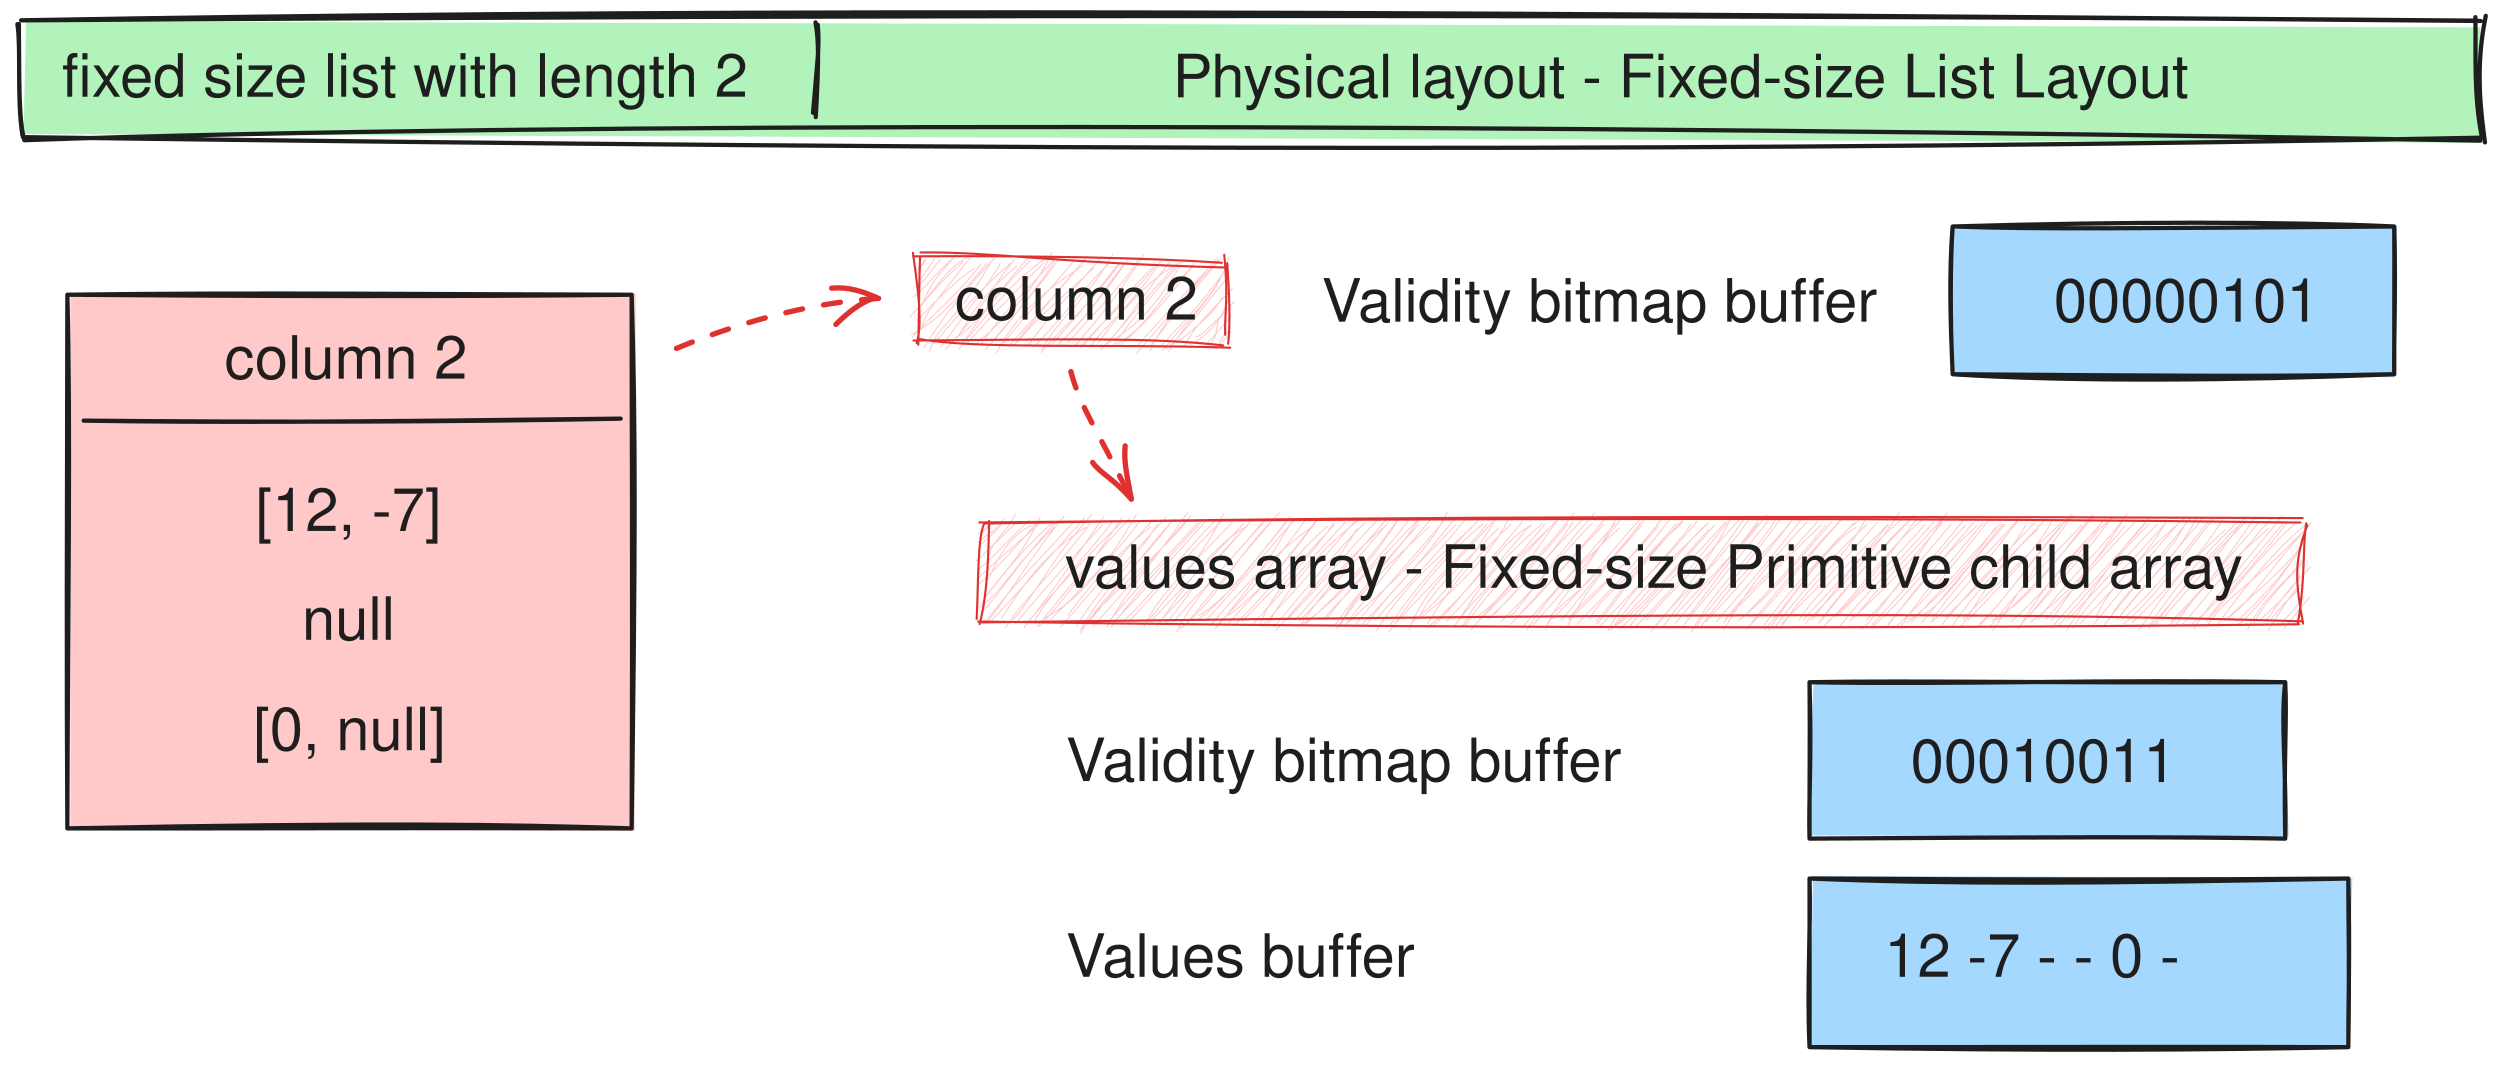
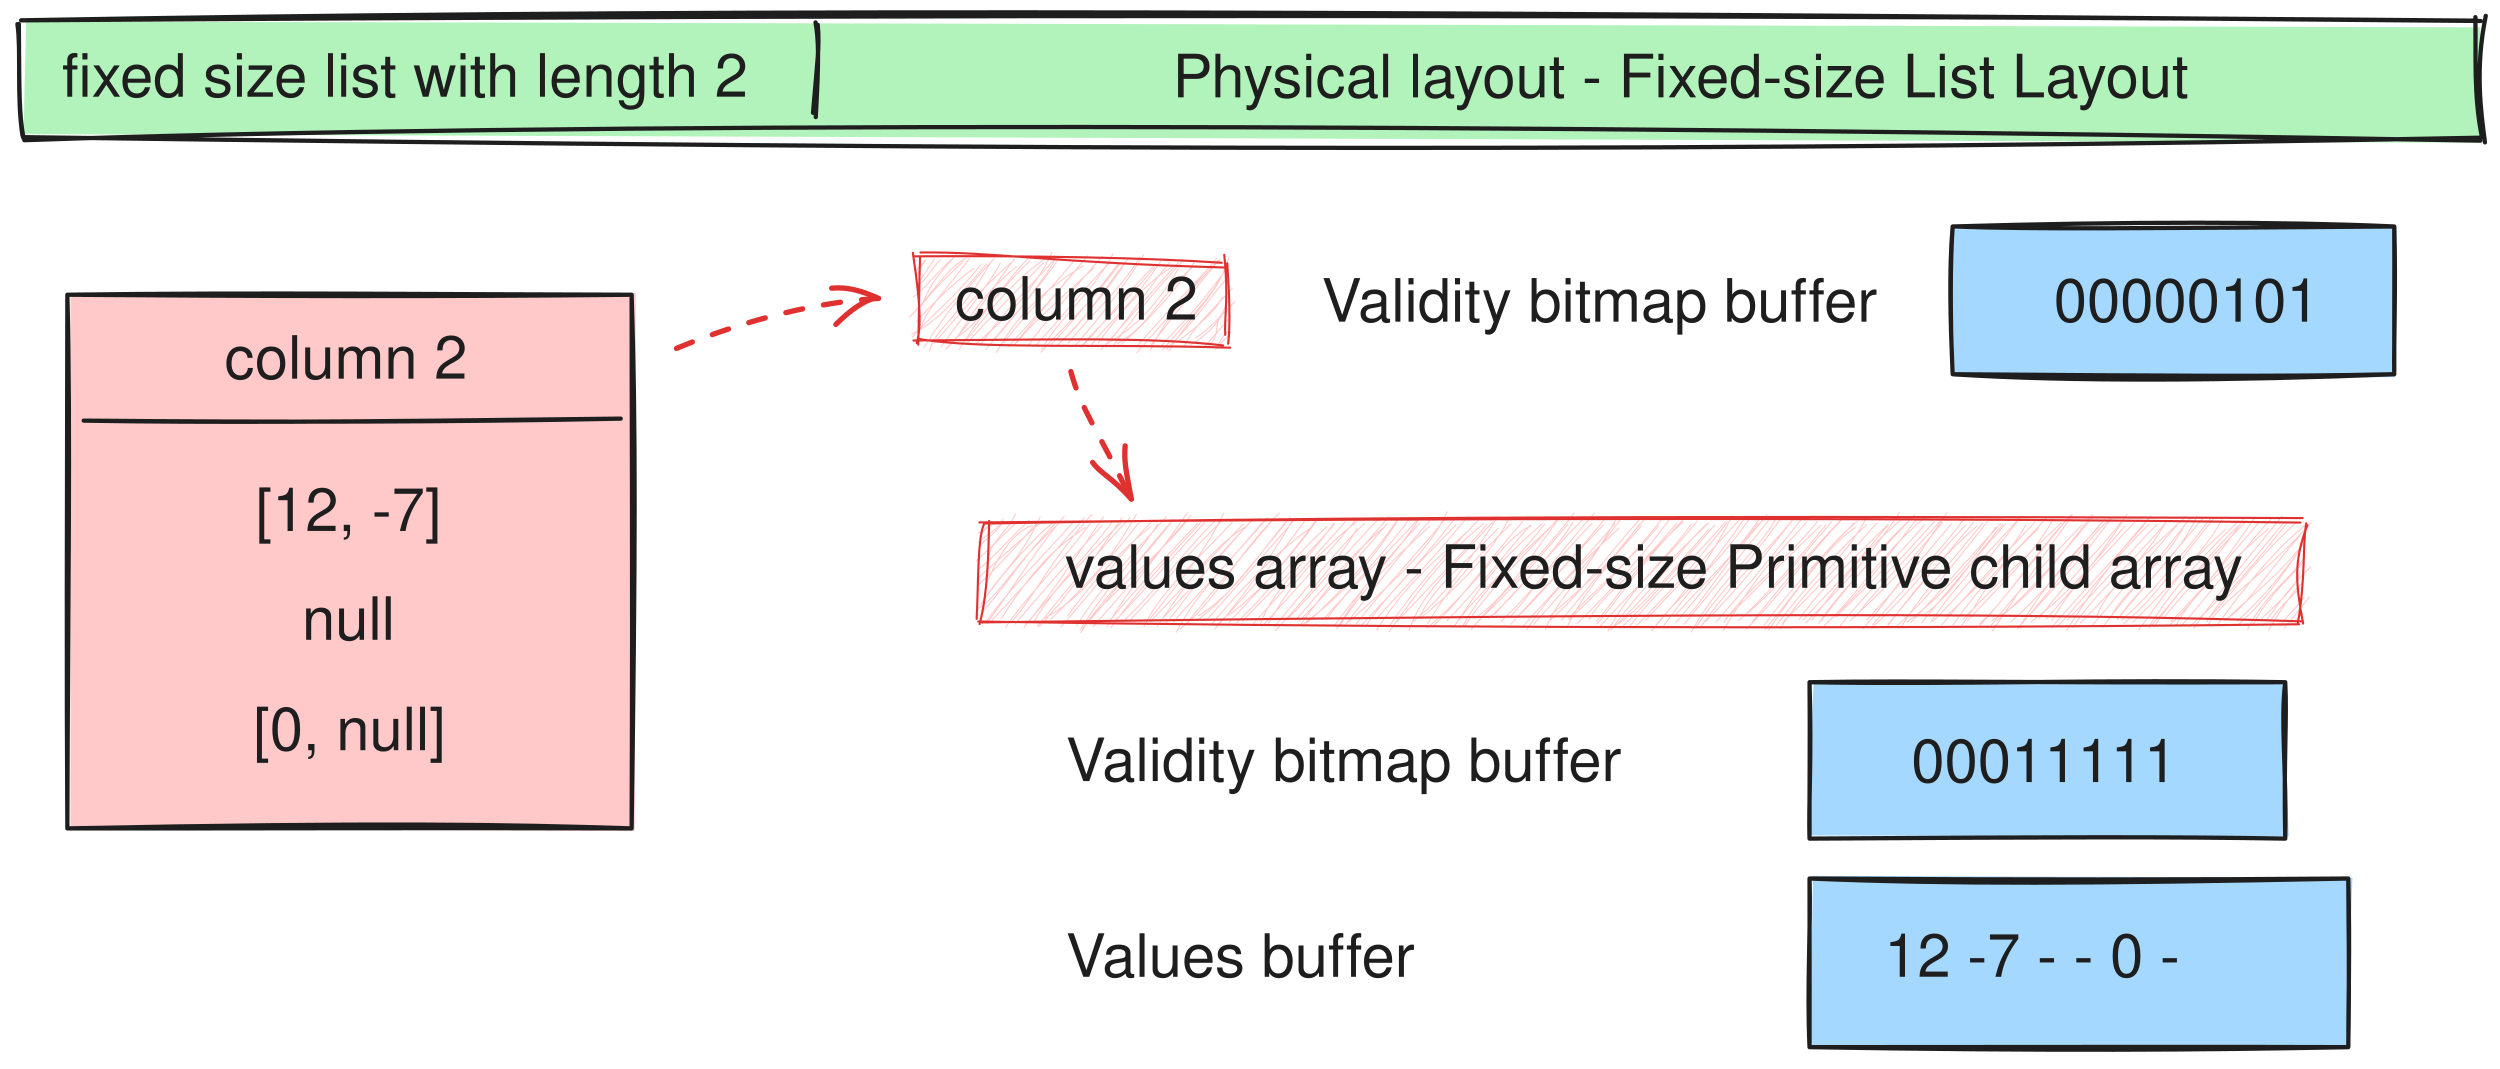
<svg xmlns="http://www.w3.org/2000/svg" version="1.1" viewBox="0 0 1171.343 500.63" width="1171.343" height="500.63">
  <defs>
    <style class="style-fonts">
      @font-face {
        font-family: "Virgil";
        src: url("https://excalidraw.com/Virgil.woff2");
      }
      @font-face {
        font-family: "Cascadia";
        src: url("https://excalidraw.com/Cascadia.woff2");
      }
      @font-face {
        font-family: "Assistant";
        src: url("https://excalidraw.com/Assistant-Regular.woff2");
      }
    </style>
  </defs>
  <g stroke-linecap="round" transform="translate(10 10) rotate(0 575.6713 27.29318)">
    <path d="M2.22 0.07 L1152.11 2.79 L1153.28 56.88 L1.03 52.85" stroke="none" stroke-width="0" fill="#b2f2bb" />
    <path d="M-0.1 -0.48 C287.86 -5.6, 578.23 -5.42, 1152.3 -0.17 M0.54 -0.47 C420.69 -3.37, 839.68 -3.07, 1150.73 -0.32 M1154.68 -2.59 C1149.62 21.94, 1152.35 42.01, 1154.3 56.71 M1149.81 -1.96 C1150.12 16.03, 1148.94 35.16, 1152.91 54.34 M1152.07 55.89 C697.42 47.72, 243.81 47.12, 1.4 55.69 M1151.91 54.52 C820.46 60.95, 488.55 60.9, 0.78 54.26 M0.52 53.45 C-2.22 36.05, -0.06 12.7, -1.85 1.32 M1.13 54.92 C-1.19 44.33, -0.93 30.63, -1.16 1.27" stroke="#1e1e1e" stroke-width="2" fill="none" />
  </g>
  <g transform="translate(29.04726 19.55723) rotate(0 161.8545 16.1)">
    <text x="0" y="25.761" font-family="Helvetica, Segoe UI Emoji" font-size="28px" fill="#1e1e1e" text-anchor="start" style="white-space: pre;" direction="ltr" dominant-baseline="alphabetic">fixed size list with length 2</text>
  </g>
-   <g transform="translate(549.4298 19.83694) rotate(0 238.0167 16.1)">
+   <g transform="translate(549.4298 19.83694) rotate(0 241.2129 16.1)">
    <text x="0" y="25.761" font-family="Helvetica, Segoe UI Emoji" font-size="28px" fill="#1e1e1e" text-anchor="start" style="white-space: pre;" direction="ltr" dominant-baseline="alphabetic">Physical layout - Fixed-size List Layout</text>
  </g>
  <g stroke-linecap="round" transform="translate(31.55616 138.0937) rotate(0 132.1954 125.0212)">
    <path d="M1.42 1.03 L266.35 -0.81 L265.82 251.23 L1.44 250.3" stroke="none" stroke-width="0" fill="#ffc9c9" />
    <path d="M0 0 C90.08 -1.19, 179.3 -0.12, 264.39 0 M0 0 C87.82 0.67, 173.97 0.97, 264.39 0 M264.39 0 C264.32 54.36, 264.92 110.75, 264.39 250.04 M264.39 0 C266.37 61.72, 266.14 122.34, 264.39 250.04 M264.39 250.04 C203.98 248.13, 145.87 247.19, 0 250.04 M264.39 250.04 C171.94 249.7, 77.46 250.15, 0 250.04 M0 250.04 C0.21 153.44, 1.62 60.53, 0 0 M0 250.04 C-0.44 177.94, -0.21 106.45, 0 0" stroke="#1e1e1e" stroke-width="2" fill="none" />
  </g>
  <g stroke-linecap="round">
    <g transform="translate(39.21653 197.0818) rotate(0 125.8005 -0.4718184)">
      <path d="M0 0 C88.76 0.81, 175.91 0.65, 251.6 -0.94 M0 0 C59.84 0.96, 120.54 0.69, 251.6 -0.94" stroke="#1e1e1e" stroke-width="2" fill="none" />
    </g>
  </g>
  <mask />
-   <g transform="translate(105.1793 151.6743) rotate(0 56.9 16.1)">
+   <g transform="translate(105.1793 151.6743) rotate(0 56.80664 16.1)">
    <text x="0" y="25.761" font-family="Helvetica, Segoe UI Emoji" font-size="28px" fill="#1e1e1e" text-anchor="start" style="white-space: pre;" direction="ltr" dominant-baseline="alphabetic">column 2</text>
  </g>
-   <g transform="translate(119.7042 223.0254) rotate(0 43.575 16.1)">
+   <g transform="translate(119.7042 223.0254) rotate(0 43.5791 16.1)">
    <text x="0" y="25.761" font-family="Helvetica, Segoe UI Emoji" font-size="28px" fill="#1e1e1e" text-anchor="start" style="white-space: pre;" direction="ltr" dominant-baseline="alphabetic">[12, -7]</text>
  </g>
-   <g transform="translate(141.4904 274.0153) rotate(0 21.78333 16.1)">
+   <g transform="translate(141.4904 274.0153) rotate(0 21.79297 16.1)">
    <text x="0" y="25.761" font-family="Helvetica, Segoe UI Emoji" font-size="28px" fill="#1e1e1e" text-anchor="start" style="white-space: pre;" direction="ltr" dominant-baseline="alphabetic">null</text>
  </g>
-   <g transform="translate(118.6139 325.7411) rotate(0 45.13334 16.1)">
+   <g transform="translate(118.6139 325.7411) rotate(0 45.1377 16.1)">
    <text x="0" y="25.761" font-family="Helvetica, Segoe UI Emoji" font-size="28px" fill="#1e1e1e" text-anchor="start" style="white-space: pre;" direction="ltr" dominant-baseline="alphabetic">[0, null]</text>
  </g>
  <g stroke-linecap="round" transform="translate(429.4452 122.0642) rotate(0 72.28798 18.98326)">
    <path d="M0 0 C0 0, 0 0, 0 0 M0 0 C0 0, 0 0, 0 0 M-0.37 5.16 C0.28 3.57, 3.77 1.08, 3.63 -0.19 M0.2 6.74 C1.16 5.43, 1.68 3.17, 4.31 -0.05 M-0.24 12.61 C1.48 9.36, 5.24 3.8, 8.42 -0.76 M0.5 11.23 C3.92 10.33, 6.27 4.64, 11.27 -0.42 M2.55 20.94 C6.57 10.76, 8.59 8.72, 19.08 -3.38 M-1.55 17.1 C4 13.09, 8.97 5.99, 17.26 -1.29 M-3.16 26.48 C9.7 12.8, 13.05 4.87, 23.54 -1.41 M0.91 22.63 C7 14.92, 12.8 8.72, 21.73 0.66 M0.01 28.51 C4.18 23.66, 18.44 9.09, 27.01 3.69 M1.91 32.19 C4.75 22.61, 10.27 18.33, 24.96 -1.17 M-2.38 34.67 C10.1 28.11, 17.03 19.99, 32.77 1.6 M-1.9 35.9 C6.76 25.51, 17.78 17.83, 30.04 1.87 M6.07 42.34 C9.09 31.12, 19.27 28.32, 35.08 0.31 M3.49 40.82 C12.98 25.07, 26.11 10.13, 36.45 -1.01 M11.39 40.42 C22.47 25.61, 37.58 5.61, 39.19 1.28 M8.13 38.81 C15.55 30.6, 25.53 17.48, 43.93 1.35 M13.42 41.59 C23.33 34.45, 23.03 22.2, 46.86 2.77 M14.09 40.96 C26.89 28.45, 35.42 12.5, 45.84 -0.59 M18.32 36.28 C29.31 30.16, 40.91 10.28, 52.32 -1.01 M19.96 41.62 C29.4 26.36, 42.31 10.12, 53.04 0.3 M21.53 38.92 C29.9 30.8, 39.64 13.78, 59.79 -0.54 M23.57 38.85 C37.65 23.12, 51.46 9.51, 59.29 1.24 M27.72 39.19 C42.86 26.21, 55.44 13.44, 63.52 -3.82 M29.88 39.75 C40.1 24.22, 54.57 11.08, 65.08 -1.15 M36.3 37.29 C48.44 23.17, 61.34 6.66, 65.2 -1.08 M32.37 41.87 C45.79 25.08, 57.39 12.91, 67.04 -1.42 M37.42 43.17 C47.26 25.18, 59.58 14.06, 78.05 2.44 M40.88 38.55 C49.59 26.88, 60.79 15.88, 73.8 0.06 M45.47 39.79 C51.67 32.44, 62.58 18.19, 80.27 -2.21 M43.01 40.34 C56.74 25.05, 71.31 9.33, 79.38 -1.53 M47.1 38.36 C55.68 27.86, 60.4 24.33, 83.05 3.49 M51.99 40.31 C58.7 30.45, 69.92 17.6, 87.04 -2.07 M58.68 41.62 C66.77 26.78, 81.24 16.89, 92.08 -3.16 M56.06 39.51 C68.76 25.88, 81.37 9.66, 90.67 0.88 M58.33 43.05 C70.96 28.22, 77.15 25.51, 95.52 1.15 M62.33 40.25 C75.9 25.88, 86.24 12.26, 94.67 1.41 M67.42 38.13 C77.65 29.8, 87.2 14.61, 97.56 0.99 M66.16 39.57 C76.7 29.17, 88.48 15.62, 99.32 -1.28 M74.56 39.63 C85.53 27.01, 96.35 13.52, 106.34 -2.59 M71.06 38.53 C81.83 25.35, 95.9 13.28, 104.65 -1.62 M77.09 40.79 C81.6 33.65, 90.78 27.58, 111.54 3.25 M78.01 39.65 C87.53 29.85, 95.66 18.44, 111.82 1.83 M85.11 38.62 C92.91 27.83, 106.02 11.23, 119.62 3.09 M81.41 40.24 C89.22 29.46, 99.52 22.77, 114.34 0.4 M90.94 37.17 C99.43 27.1, 111.8 8.56, 118.7 0.77 M86.38 41.81 C98.63 28.38, 109.62 14.96, 122.71 0.99 M88.51 39.44 C104.71 29.94, 112.78 20.07, 123.29 2.9 M92.03 40.17 C101.35 26.87, 111.56 14.31, 125.12 -0.29 M94.09 38.99 C109.19 30.43, 112.7 17.65, 129.62 2.83 M96.09 39.06 C108.77 27.94, 122.57 12.9, 130.6 -0.06 M103.14 43.35 C116.49 27.91, 128.34 14.16, 141.2 -0.06 M103.58 39.79 C111.75 30.51, 122.51 18.95, 138.47 1.77 M109.56 42.08 C114.08 32.37, 119.94 23.34, 140.75 -1.16 M110.02 39.34 C121.1 25.07, 130.21 13.45, 142.16 -0.67 M115.29 42 C130.36 23.46, 142.13 14.19, 146.43 -1.83 M114.82 39.76 C121.08 32.62, 131.82 22.84, 145.29 3.71 M118.23 42.42 C126.83 28.16, 139.77 15.77, 143.17 6.6 M117.13 41.52 C130.38 28.69, 137.38 17.32, 144.89 9.05 M121.78 38.43 C133.03 29.93, 139.93 23.56, 143.35 17.25 M125.24 40.93 C128.45 32.61, 136.05 25.8, 147.95 13.15 M130.85 36.09 C132.68 35.05, 134.57 34.55, 149.03 19.26 M128.43 39.43 C137.26 34.45, 143.09 27.36, 145.54 19.12 M137.04 39.81 C142.35 35.25, 139.36 27.99, 143.01 26.12 M134.41 40.98 C139.72 34.76, 144.2 30.16, 147.24 25.86 M140.17 41.56 C143.98 36.97, 146.13 35.66, 147.26 33.54 M140.65 40.81 C142.36 37.98, 142.88 35.38, 146.55 32.75" stroke="#ffc9c9" stroke-width="0.5" fill="none" />
    <path d="M1.85 -3.77 C35.66 -4.17, 62.43 0.99, 145.08 3.29 M-1.55 -1.96 C52.54 -2.32, 107.77 -1.38, 143.01 1.05 M144.15 -2.7 C146.3 17.61, 144.11 27.07, 144.62 34.83 M145.58 1.28 C146.52 14.55, 147.08 30.58, 146 39 M146.96 40.84 C87.57 38.9, 27.95 41.78, 0.59 36.65 M143.6 39.76 C109.03 35.84, 69.52 36.98, -1.46 37.48 M0.07 38.74 C2.31 30.71, 1.81 20.61, -1.73 -3.61 M0.81 39.41 C1.14 26.26, 1.23 9.23, 1.62 -1.25" stroke="#e03131" stroke-width="1" fill="none" />
  </g>
-   <g transform="translate(447.4031 123.9966) rotate(0 56.9 16.1)">
+   <g transform="translate(447.4031 123.9966) rotate(0 56.80664 16.1)">
    <text x="0" y="25.761" font-family="Helvetica, Segoe UI Emoji" font-size="28px" fill="#1e1e1e" text-anchor="start" style="white-space: pre;" direction="ltr" dominant-baseline="alphabetic">column 2</text>
  </g>
-   <g transform="translate(619.2547 124.9474) rotate(0 130.0333 16.1)">
+   <g transform="translate(619.2547 124.9474) rotate(0 129.4521 16.1)">
    <text x="0" y="25.761" font-family="Helvetica, Segoe UI Emoji" font-size="28px" fill="#1e1e1e" text-anchor="start" style="white-space: pre;" direction="ltr" dominant-baseline="alphabetic">Validity bitmap buffer</text>
  </g>
  <g stroke-linecap="round">
    <g transform="translate(382.8796 9.97324) rotate(0 0 22.21342)">
      <path d="M0.25 1.64 C1.23 11.52, 0 19.36, -1.96 42.89 M-0.78 0.52 C0.7 8.84, 0.86 17.83, -0.67 44.88" stroke="#1e1e1e" stroke-width="2" fill="none" />
    </g>
  </g>
  <mask />
  <g stroke-linecap="round">
    <g transform="translate(313.985 161.1118) rotate(0 51.23028 -10.30239)">
      <path d="M2.96 2.13 C37.77 -12.29, 70.69 -19.77, 98.53 -21.37" stroke="#e03131" stroke-width="2.5" fill="none" stroke-dasharray="8 10" />
    </g>
    <g transform="translate(313.985 161.1118) rotate(0 51.23028 -10.30239)">
      <path d="M77.66 -9.11 C84.56 -15.98, 90.5 -20.05, 96.57 -21.75" stroke="#e03131" stroke-width="2.5" fill="none" />
    </g>
    <g transform="translate(313.985 161.1118) rotate(0 51.23028 -10.30239)">
      <path d="M75.69 -26.09 C83.33 -26.8, 89.98 -24.68, 96.57 -21.75" stroke="#e03131" stroke-width="2.5" fill="none" />
    </g>
  </g>
  <mask />
  <g stroke-linecap="round" transform="translate(914.901 106.117) rotate(0 103.4469 34.60812)">
    <path d="M-1.16 1.27 L208 0.04 L207.28 70.61 L0.97 70.36" stroke="none" stroke-width="0" fill="#a5d8ff" />
    <path d="M0 0 C79.29 -2.35, 156.4 -2.34, 206.89 0 M0 0 C41.06 1.41, 84.21 0.83, 206.89 0 M206.89 0 C207.73 28.9, 206.63 53.74, 206.89 69.22 M206.89 0 C207.04 20.73, 206.85 42.34, 206.89 69.22 M206.89 69.22 C131.15 72.31, 54.27 72.78, 0 69.22 M206.89 69.22 C153.8 70.43, 99.18 69.96, 0 69.22 M0 69.22 C-1.03 46.09, -1.8 20.67, 0 0 M0 69.22 C-1.25 42.97, -1.12 15.01, 0 0" stroke="#1e1e1e" stroke-width="2" fill="none" />
  </g>
-   <g transform="translate(962.2764 124.9474) rotate(0 62.26667 16.1)">
+   <g transform="translate(962.2764 124.9474) rotate(0 62.28906 16.1)">
    <text x="0" y="25.761" font-family="Helvetica, Segoe UI Emoji" font-size="28px" fill="#1e1e1e" text-anchor="start" style="white-space: pre;" direction="ltr" dominant-baseline="alphabetic">00000101</text>
  </g>
  <g stroke-linecap="round">
    <g transform="translate(499.6431 170.9792) rotate(0 13.85023 28.97349)">
      <path d="M2.1 3.13 C6.7 20.47, 14.55 30.29, 29.51 61.2" stroke="#e03131" stroke-width="2.5" fill="none" stroke-dasharray="8 10" />
    </g>
    <g transform="translate(499.6431 170.9792) rotate(0 13.85023 28.97349)">
      <path d="M12.29 45.7 C16.04 50.95, 21.21 52.51, 30.42 62.82" stroke="#e03131" stroke-width="2.5" fill="none" />
    </g>
    <g transform="translate(499.6431 170.9792) rotate(0 13.85023 28.97349)">
      <path d="M27.53 37.94 C26.96 45.26, 27.85 49, 30.42 62.82" stroke="#e03131" stroke-width="2.5" fill="none" />
    </g>
  </g>
  <mask />
-   <g transform="translate(499.3953 431.9062) rotate(0 81.60833 16.1)">
+   <g transform="translate(499.3953 431.9062) rotate(0 81.21777 16.1)">
    <text x="0" y="25.761" font-family="Helvetica, Segoe UI Emoji" font-size="28px" fill="#1e1e1e" text-anchor="start" style="white-space: pre;" direction="ltr" dominant-baseline="alphabetic">Values buffer</text>
  </g>
-   <g transform="translate(499.3953 340.2108) rotate(0 130.0333 16.1)">
+   <g transform="translate(499.3953 340.2108) rotate(0 129.4521 16.1)">
    <text x="0" y="25.761" font-family="Helvetica, Segoe UI Emoji" font-size="28px" fill="#1e1e1e" text-anchor="start" style="white-space: pre;" direction="ltr" dominant-baseline="alphabetic">Validity bitmap buffer</text>
  </g>
  <g stroke-linecap="round" transform="translate(847.8368 411.6206) rotate(0 126.208 39.50467)">
    <path d="M1.62 -1.25 L254.38 -0.36 L251.38 79.99 L0.22 78.62" stroke="none" stroke-width="0" fill="#a5d8ff" />
    <path d="M0 0 C66.75 2.73, 130.47 2.43, 252.42 0 M0 0 C92.69 0.64, 184.35 0.59, 252.42 0 M252.42 0 C253.29 32.87, 252.36 62.31, 252.42 79.01 M252.42 0 C252.43 20.13, 253.09 40.35, 252.42 79.01 M252.42 79.01 C189.26 78.77, 126.77 78.98, 0 79.01 M252.42 79.01 C183.29 80.33, 113.42 80.88, 0 79.01 M0 79.01 C-1.32 49.68, 0.7 22.75, 0 0 M0 79.01 C0.02 52.99, 0.07 24.31, 0 0" stroke="#1e1e1e" stroke-width="2" fill="none" />
  </g>
-   <g transform="translate(882.8457 431.9062) rotate(0 88.68333 16.1)">
+   <g transform="translate(882.8457 431.9062) rotate(0 88.68945 16.1)">
    <text x="0" y="25.761" font-family="Helvetica, Segoe UI Emoji" font-size="28px" fill="#1e1e1e" text-anchor="start" style="white-space: pre;" direction="ltr" dominant-baseline="alphabetic">12  -7  -  -  0  -</text>
  </g>
  <g stroke-linecap="round" transform="translate(847.8368 319.6406) rotate(0 111.4387 36.63775)">
    <path d="M1.89 0.28 L221.7 -0.88 L224.56 72.33 L-0.99 71.78" stroke="none" stroke-width="0" fill="#a5d8ff" />
    <path d="M0 0 C69.27 1.23, 136.9 -1.43, 222.88 0 M0 0 C51.36 -0.88, 102.58 0.43, 222.88 0 M222.88 0 C220.59 19.09, 223.54 40.22, 222.88 73.28 M222.88 0 C223.8 17.4, 222.1 34.85, 222.88 73.28 M222.88 73.28 C174.16 72.42, 121.53 72.52, 0 73.28 M222.88 73.28 C169.33 72.38, 114.35 72.51, 0 73.28 M0 73.28 C-0.53 56.08, 1.08 37.14, 0 0 M0 73.28 C-0.12 51.12, 0.29 27.95, 0 0" stroke="#1e1e1e" stroke-width="2" fill="none" />
  </g>
-   <g transform="translate(895.2121 340.679) rotate(0 62.26667 16.1)">
-     <text x="0" y="25.761" font-family="Helvetica, Segoe UI Emoji" font-size="28px" fill="#1e1e1e" text-anchor="start" style="white-space: pre;" direction="ltr" dominant-baseline="alphabetic">00010011</text>
+   <g transform="translate(895.5295 340.679) rotate(0 58.16016 16.1)">
+     <text x="0" y="25.761" font-family="Helvetica, Segoe UI Emoji" font-size="28px" fill="#1e1e1e" text-anchor="start" style="white-space: pre;" direction="ltr" dominant-baseline="alphabetic">00011111</text>
  </g>
  <g stroke-linecap="round" transform="translate(459.4752 244.0645) rotate(0 309.5759 23.72539)">
    <path d="M0 0 C0 0, 0 0, 0 0 M0 0 C0 0, 0 0, 0 0 M-0.14 6 C0.97 5.92, 2.17 2.96, 6.42 1.27 M-1.03 5.66 C1.73 4.31, 2.25 3.9, 5.15 0.59 M-1.12 10.1 C1.88 6.83, 6.89 5.42, 10.68 -0.83 M-0.18 11.32 C4.85 6.47, 7.43 5.24, 10.57 0.4 M3.28 22.19 C2.32 10.22, 12.2 6.57, 16.25 -3.24 M-2 18.76 C5.78 11.59, 12.08 5.15, 15.89 1.57 M3.63 27.56 C7.48 17.75, 14.9 5.29, 24.09 2.14 M-1.49 22.99 C3.98 19.23, 10.07 11.82, 22.82 -0.39 M-1.49 27.2 C4.29 21.46, 14.81 12.42, 27.73 1.1 M-0.76 29.69 C5.99 23.49, 12.04 17.33, 26.18 1.09 M0.09 39.13 C8.53 25.26, 17.84 19.74, 27.9 -1.85 M1.13 37.38 C12.28 22.1, 25.88 6.97, 33.83 0.95 M-0.86 40.92 C10.15 33.49, 14.63 21.48, 34.51 3.11 M0.54 43.1 C11.82 30.37, 20.54 15.88, 35.77 0.32 M2.9 47.98 C16.94 28.91, 27.87 10.72, 39.17 -2.15 M2.29 47.58 C14.81 29.97, 32.64 13.01, 43.8 0.1 M9.62 45.94 C21.24 27.51, 32.37 13.6, 49.18 3.08 M5.27 46.53 C14.55 36.81, 25.49 24.7, 48.59 -1.38 M14.69 47.1 C26.34 33.54, 32.83 18.33, 52.05 -3 M11.72 49.9 C20.53 36.51, 33.59 24.58, 51.38 1.22 M20.3 49.99 C30.85 36.76, 38.31 26.37, 57.48 -1.82 M16.03 48.38 C32.05 29.61, 47.39 12.26, 57.02 1.92 M24.84 47.49 C33.79 31.83, 52.57 13.05, 61.85 0.2 M21.2 48.34 C36.63 30.62, 51.6 14.62, 65.66 1 M27.39 49.49 C41.7 34.63, 57.9 10.76, 66.25 -1.52 M26.55 49.41 C40.48 31.98, 56.94 12.1, 69.86 -1.3 M29.72 45.71 C44.17 37.92, 55.9 26.3, 72.97 -3.05 M32.78 46.14 C47.34 32.02, 64.51 13.76, 74.18 0.73 M40.79 44.41 C47.94 34.46, 62.83 15.83, 79.48 2.89 M37.62 49.61 C55.38 29.45, 70.77 9.81, 80.35 0.02 M46.79 51.18 C55.49 35.11, 71.05 19.84, 82.95 1.61 M44.95 49.09 C55.8 31.88, 68.87 18.23, 86.88 -1.77 M46.9 52.38 C56.85 35.74, 75.87 18.96, 90.26 -0.77 M47.79 50.35 C60.7 36.25, 72.77 19.1, 90.18 -0.51 M50.66 46.2 C68.59 27.14, 89 10.93, 98.47 -2.58 M52.66 49.57 C67.8 32.51, 79.23 19.24, 96.18 -0.1 M59.19 49.63 C67.28 34.28, 83.09 16.57, 96.84 -3.84 M60.03 47.24 C73.8 30.78, 87.41 16.15, 101.47 1.29 M61.06 49.96 C77.75 27.24, 94.9 10.11, 103.31 0.49 M63.26 46.5 C75.1 34.37, 82.72 25.24, 104.92 0.7 M66.29 47.53 C81.8 33.29, 96.12 13.15, 110.55 -0.75 M69.76 46.76 C82.94 33.27, 92.78 19.67, 112.78 0.15 M78.84 46.5 C91.37 30.72, 105.32 14.71, 113.74 -3.42 M76.57 49.36 C84.05 33.9, 96.68 23.04, 117.7 0.9 M82.62 49.57 C95.75 30.64, 107.7 12.65, 123.89 2.92 M79.52 47.18 C97.45 28.29, 112.2 12.69, 123.1 1.39 M85.99 48.76 C96 38.06, 100.07 27.78, 125.11 2.04 M84.84 46.22 C95.52 34.8, 107.96 21.28, 127.57 -0.92 M91.73 52.12 C101.26 33.3, 120.28 15.1, 134.45 -1.53 M90.27 47.32 C100.53 35.21, 112.43 24.29, 131.86 0.86 M93.6 50.53 C111.73 36.17, 117.36 18.73, 139.92 -3.65 M96.74 47.68 C103.85 39.33, 111.58 29.04, 136 0.64 M102.28 44.41 C119.66 33.38, 130.81 14.93, 144.96 -1.91 M101.41 46.58 C112.18 38.87, 121.83 27.05, 142.93 0.99 M109.9 50.49 C123.7 34.9, 136.7 15.97, 146.46 -0.85 M105.39 46.92 C120.96 29.75, 136.11 12.13, 147.61 -1.22 M108.06 48.56 C120.31 34.15, 136.41 15.99, 155.27 2.81 M110.79 48.92 C127.23 32.59, 141.92 13.98, 152.63 -1.23 M116.26 44.2 C131.25 32.84, 145.04 17.28, 158.17 -1.09 M116.36 47.69 C127.82 34.81, 141.09 22.29, 157.4 -0.73 M119.98 47.56 C133.87 34.98, 145.22 17.86, 162.37 2.58 M122.66 46.87 C132.96 36.11, 145.12 24.48, 165.69 1.75 M131.14 48.08 C137.41 31.31, 149.85 22.91, 165.56 1.01 M127.64 48.27 C144.84 29.11, 157.89 14.98, 170.84 0.46 M134.09 49.28 C141.24 36.73, 151.73 19.89, 176.36 0.19 M131.76 49.5 C143.28 36.73, 150.81 29.14, 175.31 0.05 M138.14 51.44 C155.19 33.03, 169.85 15.19, 176.32 3.68 M137.65 49.54 C154.14 29.87, 169.82 10.23, 179.84 1.22 M147.55 46.45 C158.72 33.41, 175.52 14.18, 188.46 3.32 M143.23 46.46 C157.08 32.79, 170.15 15.94, 187.09 -1.66 M150.01 48.46 C160.53 33.65, 170.68 21.65, 191.23 -1.97 M149.28 46.93 C160.18 35.84, 169.85 25.52, 190.73 1.03 M150.66 48.69 C172.25 33.13, 185.59 14.85, 195.03 0.52 M152.65 47.96 C167.95 34.49, 183.38 16.65, 195.1 -0.14 M160.59 46.18 C169.96 35.2, 176.39 29.84, 204.21 0.07 M161.83 46.42 C172.49 31.37, 187.79 16.79, 200.29 -0.1 M166.83 50.5 C175.36 37.13, 180.19 28.8, 205.55 1.23 M166.07 48.76 C177.61 31.82, 194.84 16.14, 205.83 -1.59 M168.2 49.29 C179 31.84, 190.73 20.49, 210.29 2.65 M170.38 49.32 C185.67 29.51, 201.04 10.37, 211.74 -1.58 M172.6 47.23 C192.67 28.86, 210.03 14.41, 218.62 -4.26 M175.93 48.21 C190.72 29.55, 210.62 8.41, 218.22 -1.64 M178.26 49.08 C189.89 36.35, 200.06 26.83, 221.66 -0.49 M180.44 49.23 C191.94 32.23, 207.12 18.32, 222.72 1.73 M185.63 51.13 C199.91 28.13, 216.2 16, 229.97 3.24 M185.15 46.19 C197.07 32.61, 208.7 21.86, 227.63 -1.36 M191.34 51.99 C203.99 34.22, 216.17 17.16, 235.58 1.28 M191.96 48.59 C201.32 34.82, 213.78 19.39, 233.33 -0.47 M200.72 51.31 C206.73 33.85, 219.69 23.16, 239.8 0.52 M195.05 47.17 C214.61 26.39, 231.32 9.36, 237.21 1.48 M205.8 44.56 C213.86 29.07, 225.85 21.16, 242.49 3.43 M202.01 47.63 C213.96 38.12, 225.29 25.29, 242.08 -1.89 M205.79 45.76 C223.99 31.14, 240.08 14.07, 247.39 -0.98 M209.43 48.17 C217.86 33.99, 227.41 21.42, 248.54 1.44 M209.11 50.24 C232.54 30.71, 245.83 7.14, 257.92 2.34 M212.07 49.16 C224.79 37.16, 232.05 25.68, 253.95 0.29 M221.88 49.35 C229.66 38.87, 235.52 24.91, 263.2 1.28 M218.48 46.76 C233.23 31.69, 245.78 15.33, 257.62 1.88 M225.88 49.31 C236.26 29.39, 256.43 13.31, 266.55 3.24 M224.09 46.54 C232.77 34.08, 247.54 22.83, 264.34 1.46 M231.14 45.82 C242.14 38.8, 250.77 27.41, 271.46 -2.02 M226.86 49.1 C242.07 27.42, 260.49 10.52, 269.58 -0.03 M229.84 50.95 C245.07 32.48, 258.85 21.1, 278.15 -3.74 M232.43 47.7 C243.11 37.17, 254.4 26.63, 275.08 1.59 M240.88 43.79 C249.51 33.01, 264.41 21.1, 277.51 0.67 M237.67 45.88 C252.91 32.69, 264.22 17.21, 281.98 -0.54 M247.84 45.23 C255.56 37.55, 264.37 22.59, 287.64 -3.63 M243.89 47.12 C260.07 31.17, 274.13 13.58, 286.45 1.2 M251.5 44.73 C258.41 39.1, 270.44 24, 291.84 1.8 M248.42 48.4 C262.24 32.75, 276.99 18.45, 292.81 -1.36 M255.85 51.06 C264.97 36.9, 276.83 23.69, 299.08 3.45 M253.74 49.87 C262.86 39.32, 272.98 29.08, 297.16 1.37 M264.56 51.03 C271 34.59, 279.59 31.5, 298.05 -1.36 M259.09 48.46 C269.3 36.98, 280.27 25.13, 300.51 -1.61 M266.99 44.25 C276.92 35.34, 291.97 23.27, 309.62 2.23 M265.64 47.54 C280.89 34.62, 292.33 17.54, 308.38 -0.26 M274.7 49.91 C281.71 34.88, 291.73 23.83, 308.86 1.4 M272.07 46.48 C281.17 35.9, 290.99 22.93, 311.94 -1.88 M275.47 45.48 C286.1 34.12, 304.95 18.08, 317.55 2.34 M275.71 46.33 C288.19 34.24, 299.63 23.59, 319.67 -1.48 M285.08 46.25 C290.99 34.77, 301.29 30.42, 326.14 1.11 M279.54 48.16 C291.59 35.78, 303.58 24.75, 322.42 -0.16 M288.66 48.3 C297.36 38.99, 306.14 23.46, 330.29 -1.74 M288.52 46.96 C298.24 36.46, 305.9 21.5, 329.08 0.49 M293.92 51.53 C304.26 31.79, 321.03 18.27, 332.85 1.7 M290.09 49.52 C305.08 32.79, 322.24 17.07, 335.69 0.08 M295.03 51.14 C315.81 32.83, 327.76 12.36, 340.38 1.36 M297.07 48.75 C310.49 30.73, 327.15 14.15, 341.06 0.97 M298.6 48.37 C310.92 39.52, 327.62 19.28, 341.11 3.98 M300.79 49.38 C311.58 39.21, 319.45 29.87, 343.93 1.97 M304.19 49.29 C318.74 30.55, 333.49 18.75, 348.84 0.62 M306.77 49.55 C320.38 36.16, 333.75 21.46, 349.87 0.63 M314.29 51.51 C333.12 30.09, 344.83 12.45, 352.15 -2.37 M311.78 46.41 C321.91 34.93, 332.8 24.58, 355.75 -0.83 M314.86 50.95 C326.76 34.73, 340.91 26.27, 359.75 -0.33 M319.51 49.79 C330.54 34.69, 343.61 19.65, 358.14 -1.61 M325.28 44.57 C336.12 31.81, 350.85 18.5, 364.3 1.19 M325.65 47.8 C339.62 30.68, 354.99 13.42, 364.23 -0.06 M330.9 45.15 C337.42 38.65, 344.54 25.91, 368.4 -2.77 M329.58 48.46 C339.17 36.94, 348.31 25.36, 369.01 0.05 M332.99 52.03 C345.24 29.1, 366.03 12.29, 373.07 -1.9 M335.44 49.33 C342.84 37.87, 355.66 25.28, 374.85 -0.93 M337.28 49.83 C354.45 25.56, 370.34 12.54, 379.8 0.19 M339.75 47.12 C353.27 33.05, 363.98 20.88, 380.68 -0.82 M347.95 51.26 C359.74 31.88, 364.81 24.36, 387.04 0.66 M344.59 47.33 C354.72 35.52, 366.31 22.62, 385.55 -2.07 M348.12 47.8 C358.19 32.56, 372.86 23.14, 392.14 0.27 M349.18 45.87 C362.05 33.05, 375.75 19.31, 393.81 1.93 M357.84 44.5 C363.94 38.15, 375.98 26.69, 395.94 2.05 M355.01 46.69 C370.52 34.7, 380.47 21.61, 398.7 0.43 M358.63 50.72 C374.05 35.73, 385.82 17.83, 404.7 -1.9 M361.5 47.4 C370.76 36.07, 379.78 24.3, 403.49 -1 M367.44 50.87 C383.11 33.1, 394.22 13.35, 410.64 0.31 M367.05 48.88 C375.04 37.95, 384.42 26.53, 409.1 1.08 M369.18 51.16 C384.53 28.47, 400.26 8.79, 409.9 3.15 M372.76 48.93 C387.73 29.44, 403.19 12.57, 415.23 1.68 M374.68 50.36 C388.33 28.69, 404.14 19.45, 415.1 -1.62 M375.48 47.91 C395.13 28.65, 410.47 11.79, 420 0.93 M385.23 46.53 C393.51 37.15, 405.1 26.4, 425.28 1.81 M383.47 46.29 C392.64 32.63, 406.38 20.42, 425.02 1.78 M386.58 47.82 C402.34 31.71, 415.7 18.55, 430.43 -3.94 M389.51 46.36 C401.61 30.62, 412.46 15.55, 431.08 -0.42 M392.74 47.9 C403.05 32.75, 413.48 23.1, 437.5 -2.69 M393.89 46.58 C408.04 28.08, 425.23 8.72, 435.24 -0.29 M395.32 49.01 C410.09 35.71, 421.63 15.6, 442.87 -1.97 M396.79 47.39 C407.62 38.17, 414.97 30.11, 438.46 -0.79 M400.76 44.94 C417.65 28.55, 432.72 12.92, 442.36 1.76 M402.71 49.21 C413.08 35.77, 425.34 24.33, 446.74 0.42 M410.19 44.53 C419.55 32.41, 434.55 16.63, 451.76 -2.17 M407.42 46.7 C416.12 38.39, 427.54 29.2, 450.7 0.57 M413.46 50.45 C425.97 36.52, 439.44 15.89, 452.77 -3.85 M415.09 46.45 C427.45 33.49, 442.32 16.48, 454.79 1.44 M417.61 49.88 C437.12 32.32, 446.49 17.43, 461.58 1.91 M417.91 48.56 C436.6 27.51, 453.04 10, 460.8 -1.04 M424.84 49.36 C441.47 27.12, 452.4 15.18, 466.78 2.36 M425.26 48.33 C438.01 32.94, 448.16 20.67, 465.1 0.85 M429.1 49.43 C443.69 36.29, 452.25 24.91, 473.28 -1.69 M431.24 49.8 C439.03 36.74, 448.69 26.38, 469.53 0.98 M434 47.47 C450.78 35, 463.85 19.58, 475.54 3.11 M435.91 47.47 C446.96 36, 454.36 27.04, 477.84 1.28 M441.36 44.4 C454.06 36.07, 462.81 19.95, 478.9 1.7 M440.81 47.82 C453.24 32.69, 465.44 18.03, 480.08 1.58 M445.17 47.47 C454.49 33.25, 465.13 22.41, 487.36 -1.97 M446.15 47.05 C456.78 36.98, 467.68 23.66, 487.58 -2.04 M452.15 44.93 C464.52 33.42, 482.23 16.25, 489.64 1.89 M450.44 48.58 C462 34.6, 471.84 23.93, 494.08 0.47 M459.7 48.89 C469.11 36.45, 472.61 24.63, 495.64 3.61 M455.56 48.8 C469.99 27.67, 485.92 13.54, 499.35 -1.35 M460.4 45.99 C476.39 29.34, 492.77 13.45, 506.47 0.81 M462.43 46.6 C478.82 29.19, 495.67 12.9, 502.3 -0.77 M468.06 48.18 C482.78 34.63, 491.01 18.39, 510.93 -2.8 M468.12 49.04 C481.05 35.01, 493.36 17.96, 508.63 -0.31 M474.15 51.46 C481.69 40.62, 488.28 29.93, 511.5 -2.73 M473.48 48.96 C481.5 38.35, 491.13 27.65, 515.92 1.96 M473.87 46.63 C488.82 38.64, 498.54 26.13, 520.89 -2.94 M476.26 46.62 C487.81 36.74, 501.9 21.5, 521.3 -2.04 M486.57 50.07 C493.8 37.51, 505.43 21.47, 523.97 2.93 M482.74 47.3 C494.34 37.12, 503.1 26.62, 526.54 -0.67 M485.84 50.43 C507.18 26.45, 517.98 8.16, 530.32 -1.71 M488.85 46.96 C501.86 32.71, 515.73 17.99, 529.7 -1.06 M491.94 47.43 C511.81 32.67, 522.67 17.76, 536.21 2.35 M495.81 45.84 C508.37 28.71, 525.85 12.15, 534.24 0.59 M501.84 46.62 C510.32 32.15, 524.12 17.71, 537.12 -3.12 M499.21 46.07 C513.04 29.92, 528.27 13.87, 540.63 0.63 M501.69 50.05 C518.19 30.67, 539.02 9.83, 545.72 0.97 M504.7 49.34 C519.69 33.15, 533.35 15.03, 547.5 1.55 M508.85 51.13 C521.74 31.69, 529.11 18.96, 548.35 -2.29 M509.08 46.49 C525.8 29.5, 542.96 9.54, 551.27 1.62 M511.7 50.04 C521.14 34.67, 536.02 23.63, 555.08 1.07 M515.24 47.89 C533.81 28.92, 549.18 12.39, 555.26 0.56 M522.95 44.76 C525.83 35.76, 537.93 21.94, 564.17 -1.49 M520.63 49.33 C530.32 38.07, 539.52 26, 561.3 1.06 M528.94 46.12 C536.04 31.31, 555.7 19.43, 564.04 1.85 M525.63 49.88 C536.38 35.56, 546.57 24.57, 566.89 -1.46 M533.4 45.2 C543.17 30.89, 561.24 17, 569.86 -2.1 M532.5 46.27 C544.6 31.38, 558.1 16.2, 572.8 -1.34 M535.55 48.18 C552.18 34.41, 562.12 17.39, 577.45 -0.66 M534.55 46.53 C547.92 34.97, 558.64 21.2, 576.2 -1 M542.53 51 C551.21 40.24, 558.36 26.35, 583.19 4.12 M539.73 47.56 C555.07 31.88, 572.39 16.22, 581.63 -0.57 M547.44 50.19 C560.99 35.76, 574.9 15.56, 589.28 2.49 M547.78 48.84 C555.8 37.02, 563.12 25.79, 589.42 -0.02 M549.83 49.57 C558.42 36.23, 570 23.72, 593.02 0.03 M553.83 45.99 C561.9 35.32, 574.4 24.67, 592.08 -1.29 M557.67 47.03 C570.15 34.96, 578.49 24.37, 598.64 1.09 M557.54 48.41 C567.57 38.72, 577.88 26.25, 597.25 -1.9 M559.89 49.24 C567.96 34.96, 575.41 28.52, 603.34 3.62 M562.72 48.92 C575.38 34.97, 585.09 20.9, 604.88 -1.35 M568.39 50.44 C578.91 34.43, 594.58 16.75, 609.75 -2.18 M566.47 49.38 C579.34 38.82, 587.76 28.26, 610.81 0.53 M574.46 47.16 C581.11 35.88, 593.19 25.49, 611.96 1 M574.78 46.29 C585.48 35.31, 595.83 19.7, 615.89 1.19 M574.89 49.02 C583.48 34.87, 597.01 29.62, 623.32 0.99 M579.66 48.46 C593.2 29.59, 607.31 12.56, 620.99 1.76 M584.38 45.41 C593.14 36.88, 610.99 23.47, 620.54 9.22 M582.81 46.58 C593.63 39.8, 599.56 28.02, 618.12 6.91 M589.59 48.28 C599.8 39.32, 607.34 29.44, 620.64 9.6 M588.65 46.92 C602.14 35.08, 612.66 21.13, 618.61 12.67 M593.63 50.89 C601.49 34.63, 612.27 28.84, 620.46 16.88 M596.05 48.85 C600.48 39.88, 607.54 31.81, 619.64 19.63 M602.04 46.57 C604.1 45.78, 609.03 34.82, 623.15 21.61 M599.39 46.59 C607.36 38.73, 615.89 31.71, 617.93 24.8 M603.31 51.43 C611.02 38.64, 616.2 31.22, 619.45 29.17 M604.2 46.71 C609.47 39.48, 615.75 33.93, 618.15 31.46 M610.7 50.37 C613.6 46.87, 614.41 45.92, 622.67 35.6 M608.75 49.41 C611.54 44.5, 615.62 42.09, 619.87 35.86 M616.93 47.68 C617.02 46.33, 617.94 43.4, 619.54 43.54 M616.25 47.87 C616.5 45.83, 617.78 44.95, 619.37 43.21" stroke="#ffc9c9" stroke-width="0.5" fill="none" />
    <path d="M1.55 1.23 C137.62 -1.19, 275.06 -2.71, 619.4 -1.33 M-0.6 0.71 C230.74 -1.55, 460.29 -1.39, 618.4 0.78 M621.6 2.02 C614.92 19.27, 616.26 30.05, 619.63 48.11 M621.07 1.13 C619.23 12.88, 620.91 25.59, 617.2 47.78 M617.72 48.43 C382.98 51.14, 148.79 49.5, -1.16 47.14 M619.51 47.06 C494.82 43.3, 370.9 42.92, 0.54 47.55 M-0.48 48.35 C3.42 33.64, 3.67 14.07, 3.98 0.01 M-1.87 45.9 C-0.96 27, -1.49 8.28, 1.62 1.31" stroke="#e03131" stroke-width="1" fill="none" />
  </g>
-   <g transform="translate(499.0212 249.6462) rotate(0 275.9083 16.1)">
+   <g transform="translate(499.0212 249.6462) rotate(0 278.5166 16.1)">
    <text x="0" y="25.761" font-family="Helvetica, Segoe UI Emoji" font-size="28px" fill="#1e1e1e" text-anchor="start" style="white-space: pre;" direction="ltr" dominant-baseline="alphabetic">values array - Fixed-size Primitive child array</text>
  </g>
</svg>
